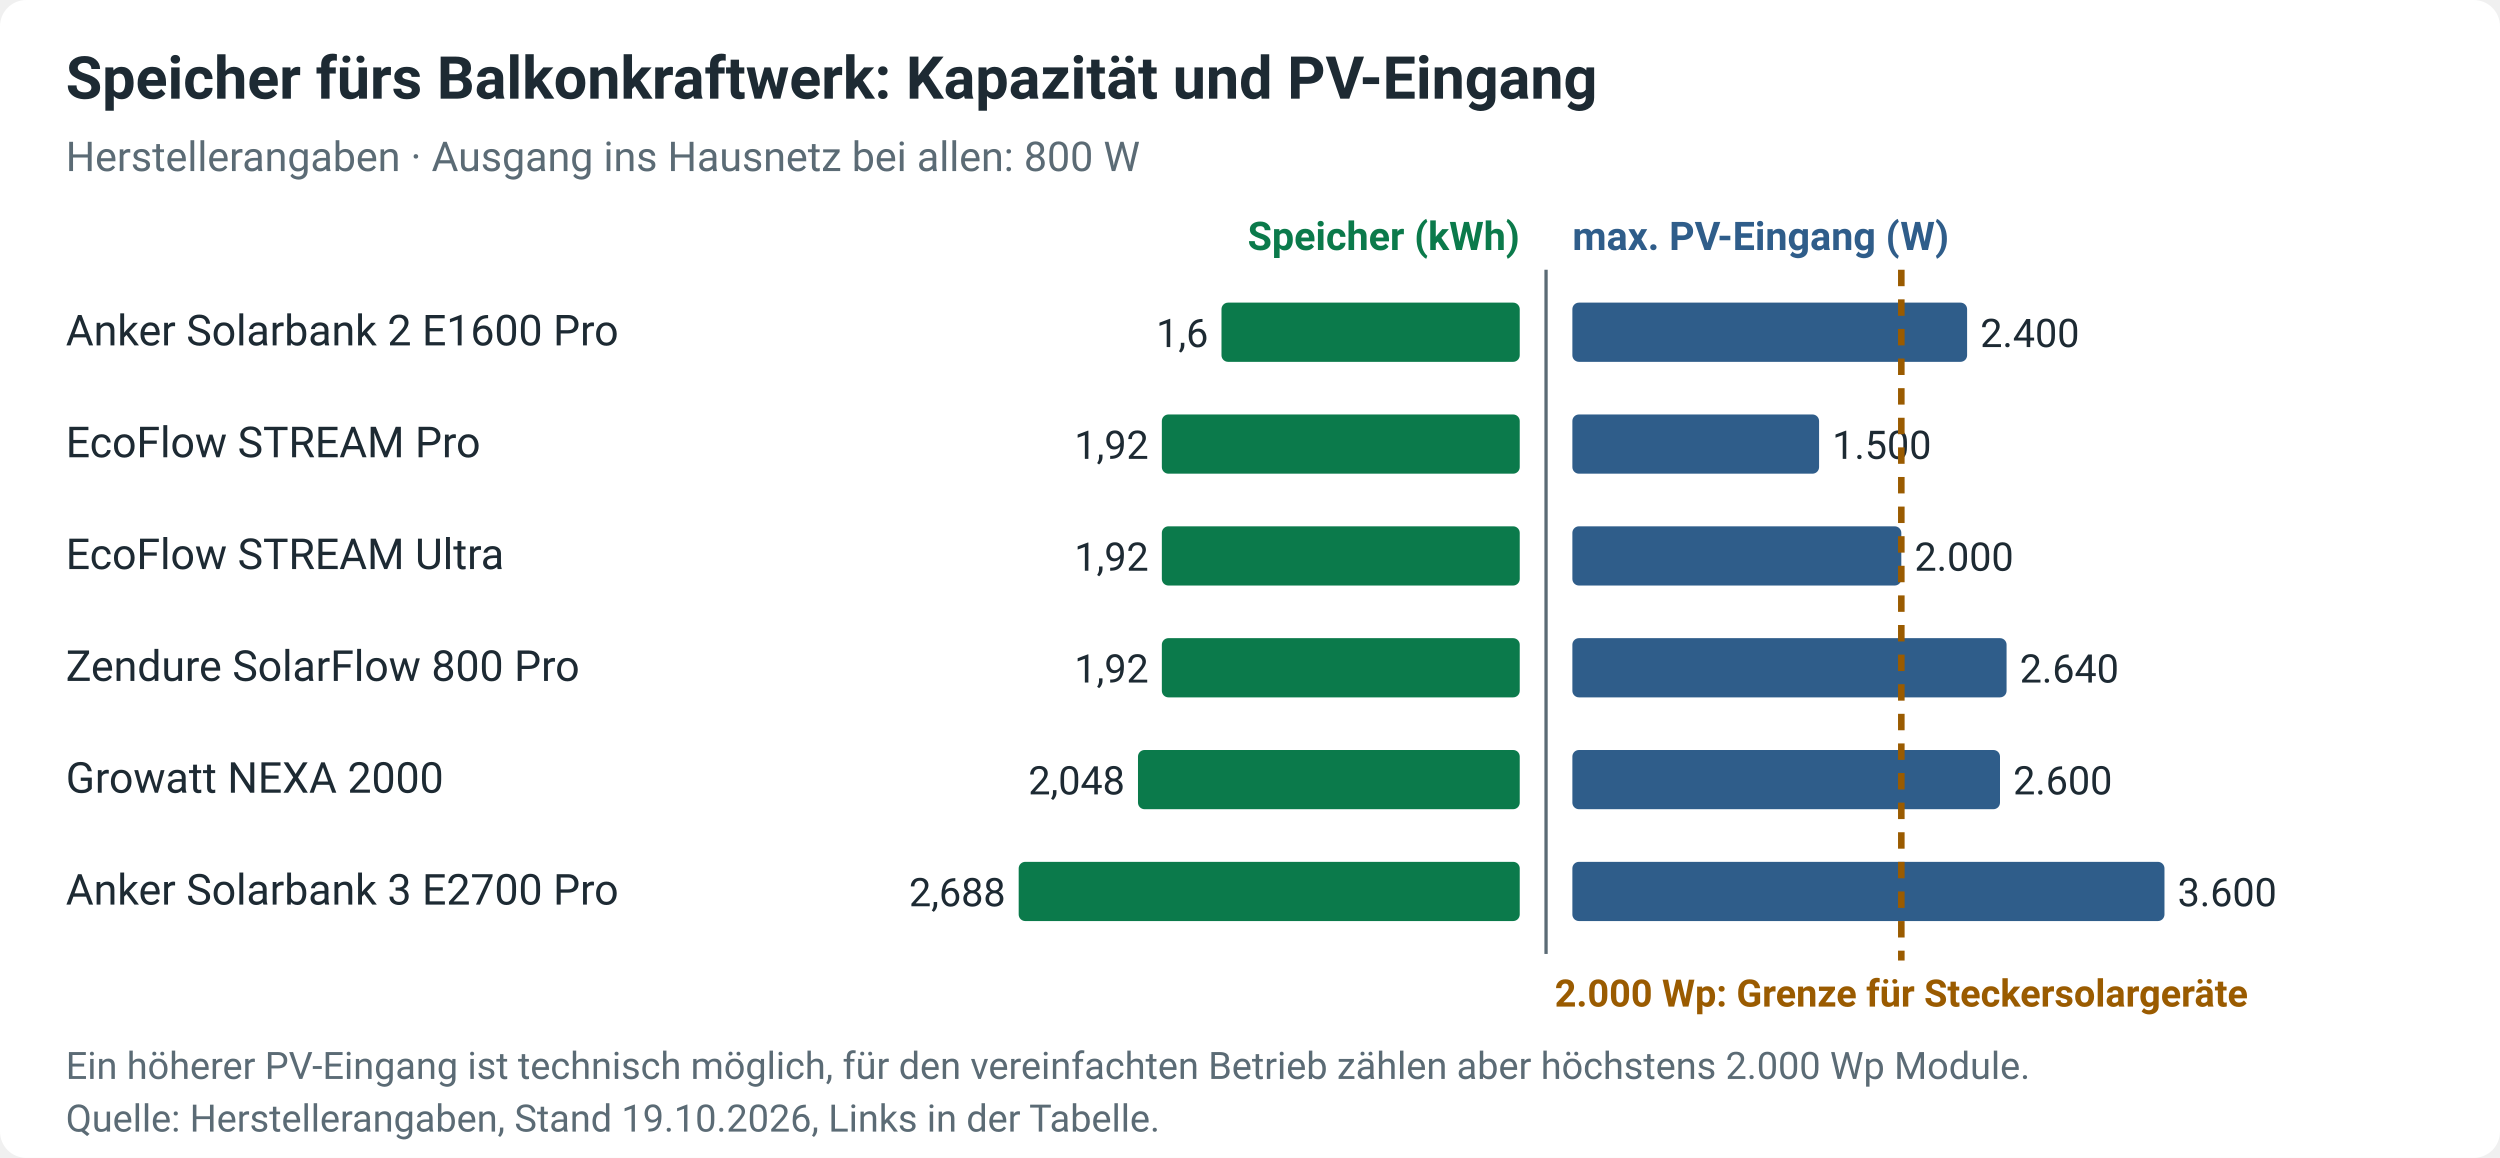
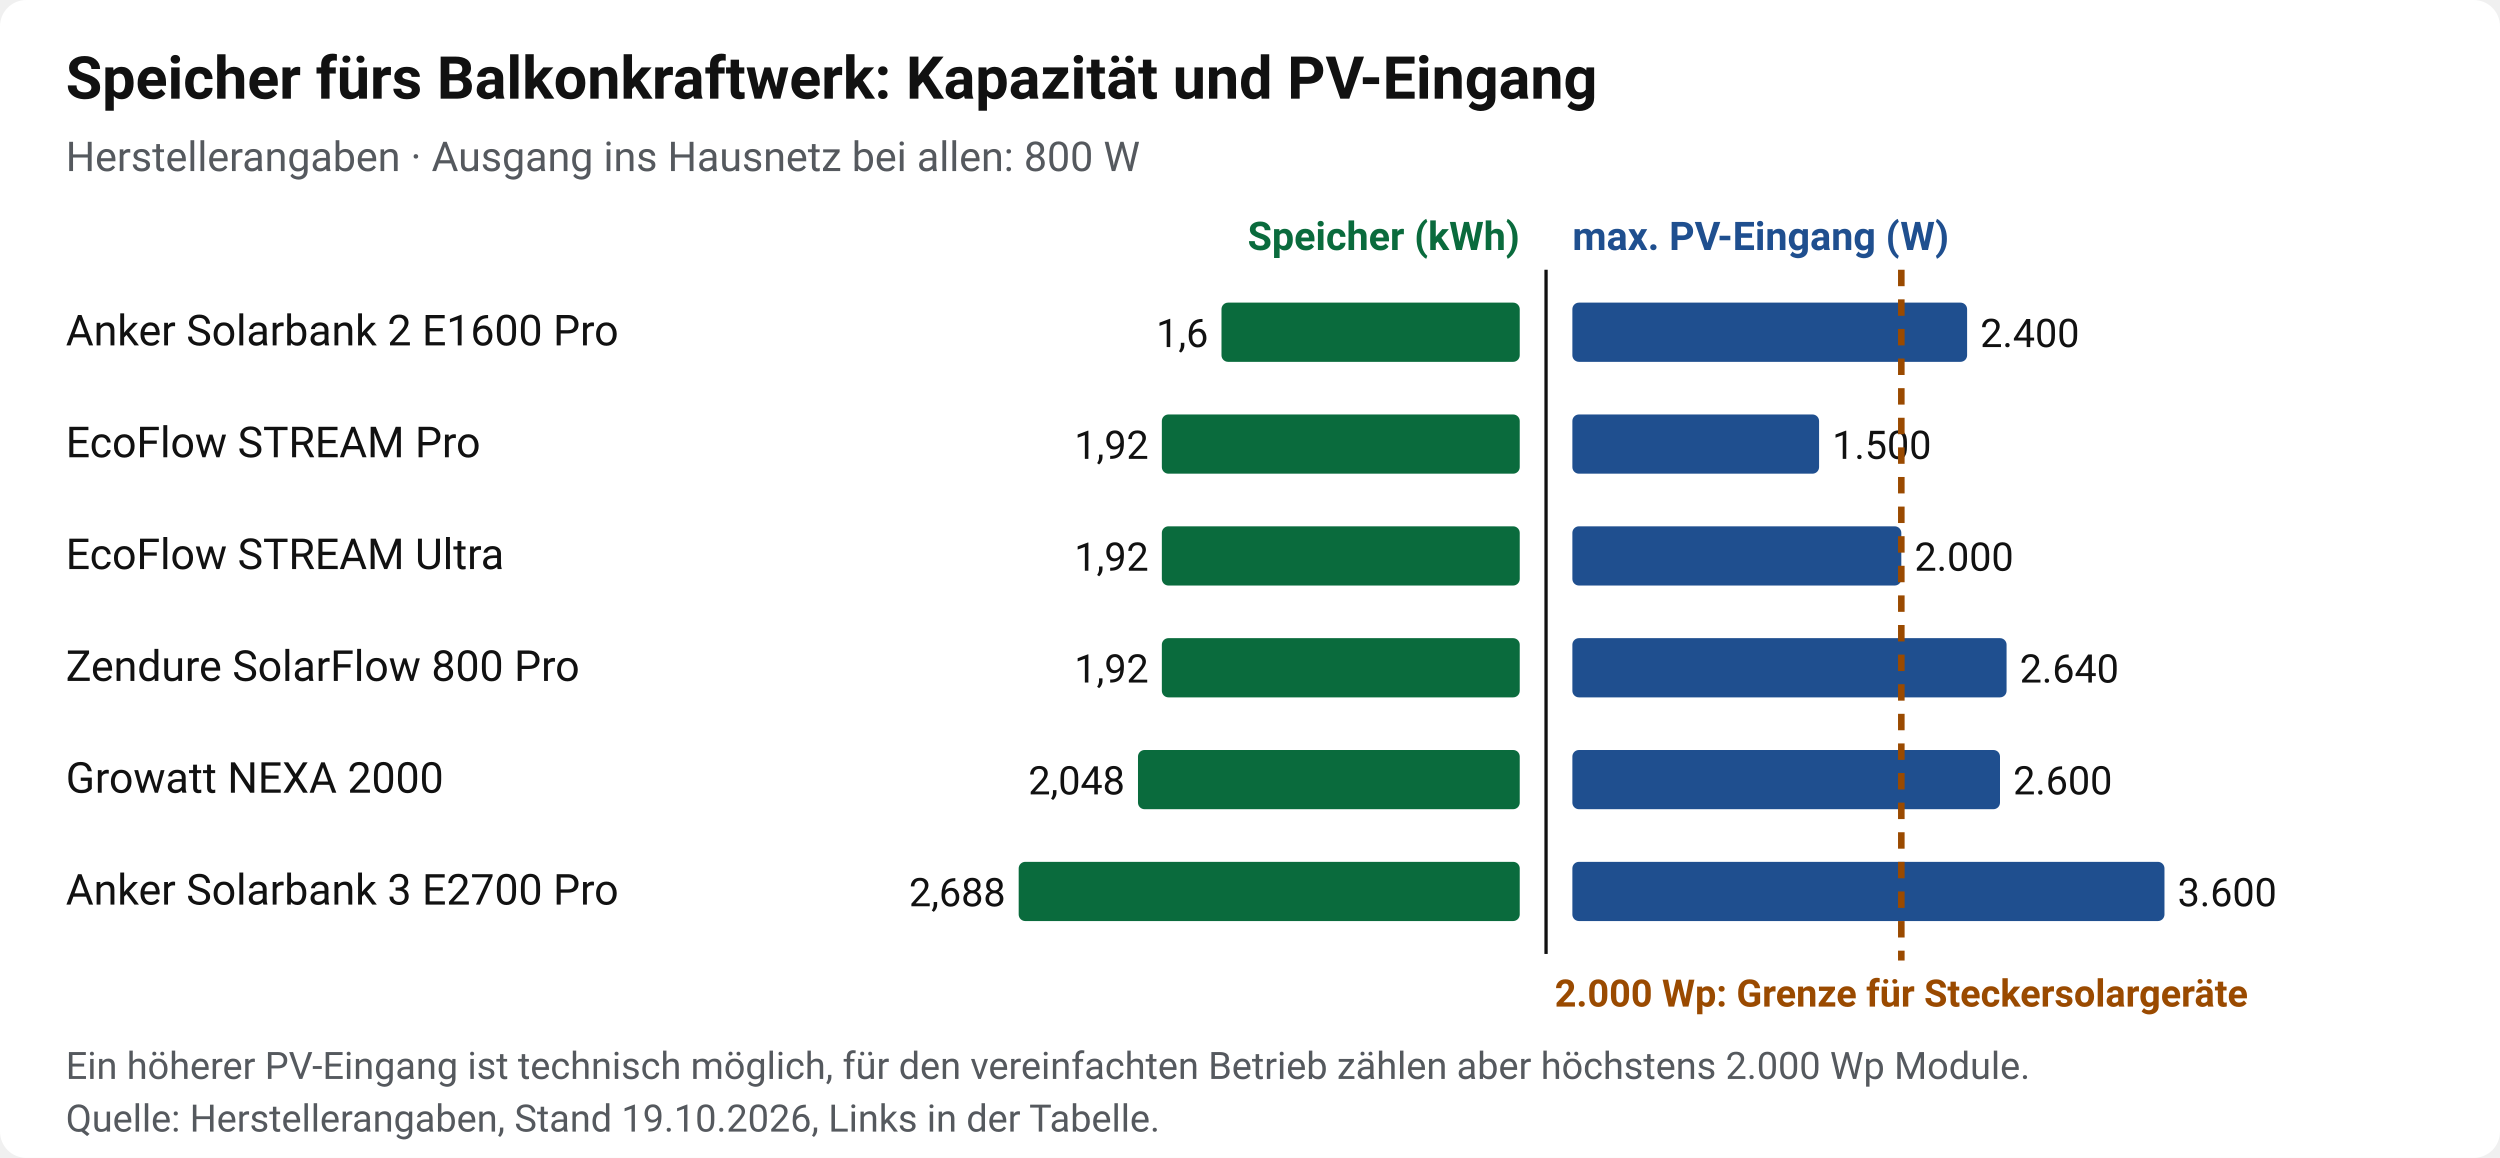
<svg xmlns="http://www.w3.org/2000/svg" viewBox="0 0 760 352" width="760" height="352" role="img" aria-labelledby="t d" lang="de">
  <style>
- .bg{fill:#ffffff}.t{fill:#1d2a33}.m{fill:#5b6b75}.g{stroke:#dde5e0}.ax{stroke:#5b6b75}
- .a{fill:#0b7a4b}.as{stroke:#0b7a4b}.b{fill:#9a5b00}.bs{stroke:#9a5b00}.c{fill:#2f5d8a}.cs{stroke:#2f5d8a}
- .box{fill:#f3f7f4;stroke:#9fb5a8}.boxa{fill:#e3f2ea;stroke:#0b7a4b}.boxb{fill:#fbefdc;stroke:#9a5b00}
- .ar{fill:#5b6b75}.ars{stroke:#5b6b75}.al{fill:#0b7a4b;fill-opacity:.18}.bl{fill:#9a5b00;fill-opacity:.18}
+ .bg{fill:#ffffff}.t{fill:#111111}.m{fill:#55595e}.g{stroke:#e2e2df}.ax{stroke:#111111}
+ .a{fill:#0a6b3d}.as{stroke:#0a6b3d}.b{fill:#9a4a00}.bs{stroke:#9a4a00}.c{fill:#1f4f8f}.cs{stroke:#1f4f8f}
+ .box{fill:#f4f4f2;stroke:#111111}.boxa{fill:#ffffff;stroke:#0a6b3d}.boxb{fill:#ffffff;stroke:#9a4a00}
+ .ar{fill:#111111}.ars{stroke:#111111}.al{fill:#0a6b3d;fill-opacity:.14}.bl{fill:#9a4a00;fill-opacity:.14}
text{font-family:system-ui,-apple-system,"Segoe UI",Roboto,Arial,sans-serif}
@media (prefers-color-scheme:dark){
- .bg{fill:#121816}.t{fill:#e3ebe6}.m{fill:#9fb0a8}.g{stroke:#2a3631}.ax{stroke:#9fb0a8}
- .a{fill:#4fd197}.as{stroke:#4fd197}.b{fill:#e8b04f}.bs{stroke:#e8b04f}.c{fill:#7fb2e5}.cs{stroke:#7fb2e5}
- .box{fill:#18211d;stroke:#3b4a43}.boxa{fill:#14302a;stroke:#4fd197}.boxb{fill:#33280f;stroke:#e8b04f}
- .ar{fill:#9fb0a8}.ars{stroke:#9fb0a8}.al{fill:#4fd197;fill-opacity:.2}.bl{fill:#e8b04f;fill-opacity:.2}}
+ .bg{fill:#0f0f0f}.t{fill:#ececea}.m{fill:#a8aaa6}.g{stroke:#2e2f2d}.ax{stroke:#ececea}
+ .a{fill:#4cd38a}.as{stroke:#4cd38a}.b{fill:#f0b45a}.bs{stroke:#f0b45a}.c{fill:#8db8f0}.cs{stroke:#8db8f0}
+ .box{fill:#1a1a19;stroke:#ececea}.boxa{fill:#0f0f0f;stroke:#4cd38a}.boxb{fill:#0f0f0f;stroke:#f0b45a}
+ .ar{fill:#ececea}.ars{stroke:#ececea}.al{fill:#4cd38a;fill-opacity:.18}.bl{fill:#f0b45a;fill-opacity:.18}}
</style>
  <rect class="bg" width="760" height="352" rx="8" />
  <text x="20" y="30" class="t" font-size="18" text-anchor="start" font-weight="bold">Speicher fürs Balkonkraftwerk: Kapazität und PV-Eingang</text>
  <text x="20" y="52" class="m" font-size="12.5" text-anchor="start" font-weight="normal">Herstellerangaben · Ausgang ins Hausnetz bei allen: 800 W</text>
  <text x="462" y="76" class="a" font-size="12" text-anchor="end" font-weight="bold">Speicher (kWh)</text>
  <text x="478" y="76" class="c" font-size="12" text-anchor="start" font-weight="bold">max. PV-Eingang (W)</text>
  <text x="20" y="105" class="t" font-size="13" text-anchor="start" font-weight="normal">Anker Solarbank 2 E1600 Pro</text>
  <rect x="371.333" y="92" width="90.667" height="18" class="a" rx="2" />
  <text x="367.333" y="105.5" class="t" font-size="12" text-anchor="end" font-weight="normal">1,6</text>
  <rect x="478" y="92" width="120.0" height="18" class="c" rx="2" />
  <text x="602.0" y="105.5" class="t" font-size="12" text-anchor="start" font-weight="normal">2.400</text>
  <text x="20" y="139" class="t" font-size="13" text-anchor="start" font-weight="normal">EcoFlow STREAM Pro</text>
  <rect x="353.2" y="126" width="108.8" height="18" class="a" rx="2" />
  <text x="349.2" y="139.5" class="t" font-size="12" text-anchor="end" font-weight="normal">1,92</text>
  <rect x="478" y="126" width="75.0" height="18" class="c" rx="2" />
  <text x="557.0" y="139.5" class="t" font-size="12" text-anchor="start" font-weight="normal">1.500</text>
  <text x="20" y="173" class="t" font-size="13" text-anchor="start" font-weight="normal">EcoFlow STREAM Ultra</text>
  <rect x="353.2" y="160" width="108.8" height="18" class="a" rx="2" />
  <text x="349.2" y="173.5" class="t" font-size="12" text-anchor="end" font-weight="normal">1,92</text>
  <rect x="478" y="160" width="100.0" height="18" class="c" rx="2" />
  <text x="582.0" y="173.5" class="t" font-size="12" text-anchor="start" font-weight="normal">2.000</text>
  <text x="20" y="207" class="t" font-size="13" text-anchor="start" font-weight="normal">Zendure SolarFlow 800 Pro</text>
  <rect x="353.2" y="194" width="108.8" height="18" class="a" rx="2" />
  <text x="349.2" y="207.5" class="t" font-size="12" text-anchor="end" font-weight="normal">1,92</text>
  <rect x="478" y="194" width="132.0" height="18" class="c" rx="2" />
  <text x="614.0" y="207.5" class="t" font-size="12" text-anchor="start" font-weight="normal">2.640</text>
  <text x="20" y="241" class="t" font-size="13" text-anchor="start" font-weight="normal">Growatt NEXA 2000</text>
  <rect x="345.947" y="228" width="116.053" height="18" class="a" rx="2" />
  <text x="341.947" y="241.5" class="t" font-size="12" text-anchor="end" font-weight="normal">2,048</text>
  <rect x="478" y="228" width="130.0" height="18" class="c" rx="2" />
  <text x="612.0" y="241.5" class="t" font-size="12" text-anchor="start" font-weight="normal">2.600</text>
  <text x="20" y="275" class="t" font-size="13" text-anchor="start" font-weight="normal">Anker Solarbank 3 E2700 Pro</text>
  <rect x="309.68" y="262" width="152.32" height="18" class="a" rx="2" />
  <text x="305.68" y="275.5" class="t" font-size="12" text-anchor="end" font-weight="normal">2,688</text>
  <rect x="478" y="262" width="180.0" height="18" class="c" rx="2" />
  <text x="662.0" y="275.5" class="t" font-size="12" text-anchor="start" font-weight="normal">3.600</text>
  <line x1="470" y1="82" x2="470" y2="290" class="ax" stroke-width="1" />
  <line x1="578.0" y1="82" x2="578.0" y2="292" class="bs" stroke-width="2" stroke-dasharray="5 4" />
  <text x="578.0" y="306" class="b" font-size="11.5" text-anchor="middle" font-weight="bold">2.000 Wp: Grenze für Steckersolargeräte</text>
  <text x="20" y="328" class="m" font-size="11.5" text-anchor="start" font-weight="normal">Ein höherer PV-Eingang ist technisch möglich, für den vereinfachten Betrieb zählen aber höchstens 2.000 Wp Module.</text>
  <text x="20" y="344" class="m" font-size="11.5" text-anchor="start" font-weight="normal">Quelle: Herstellerangaben, Stand 19.10.2026, Links in der Tabelle.</text>
</svg>
